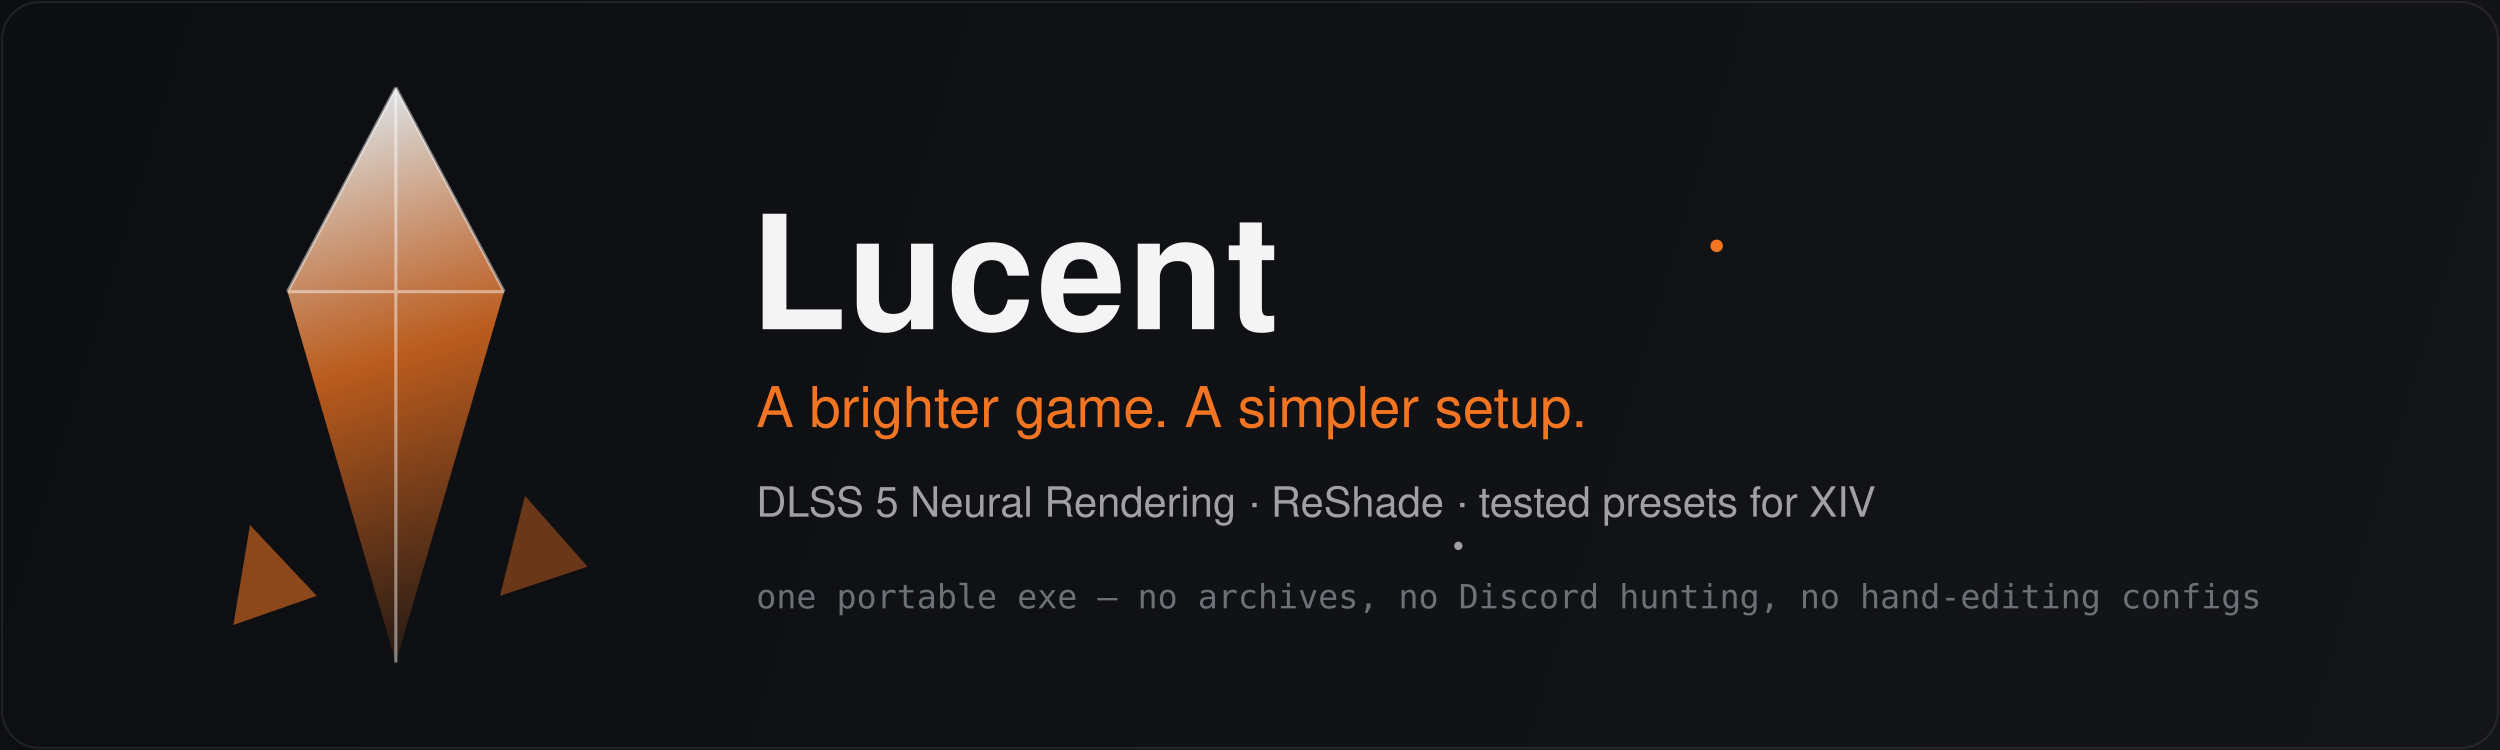
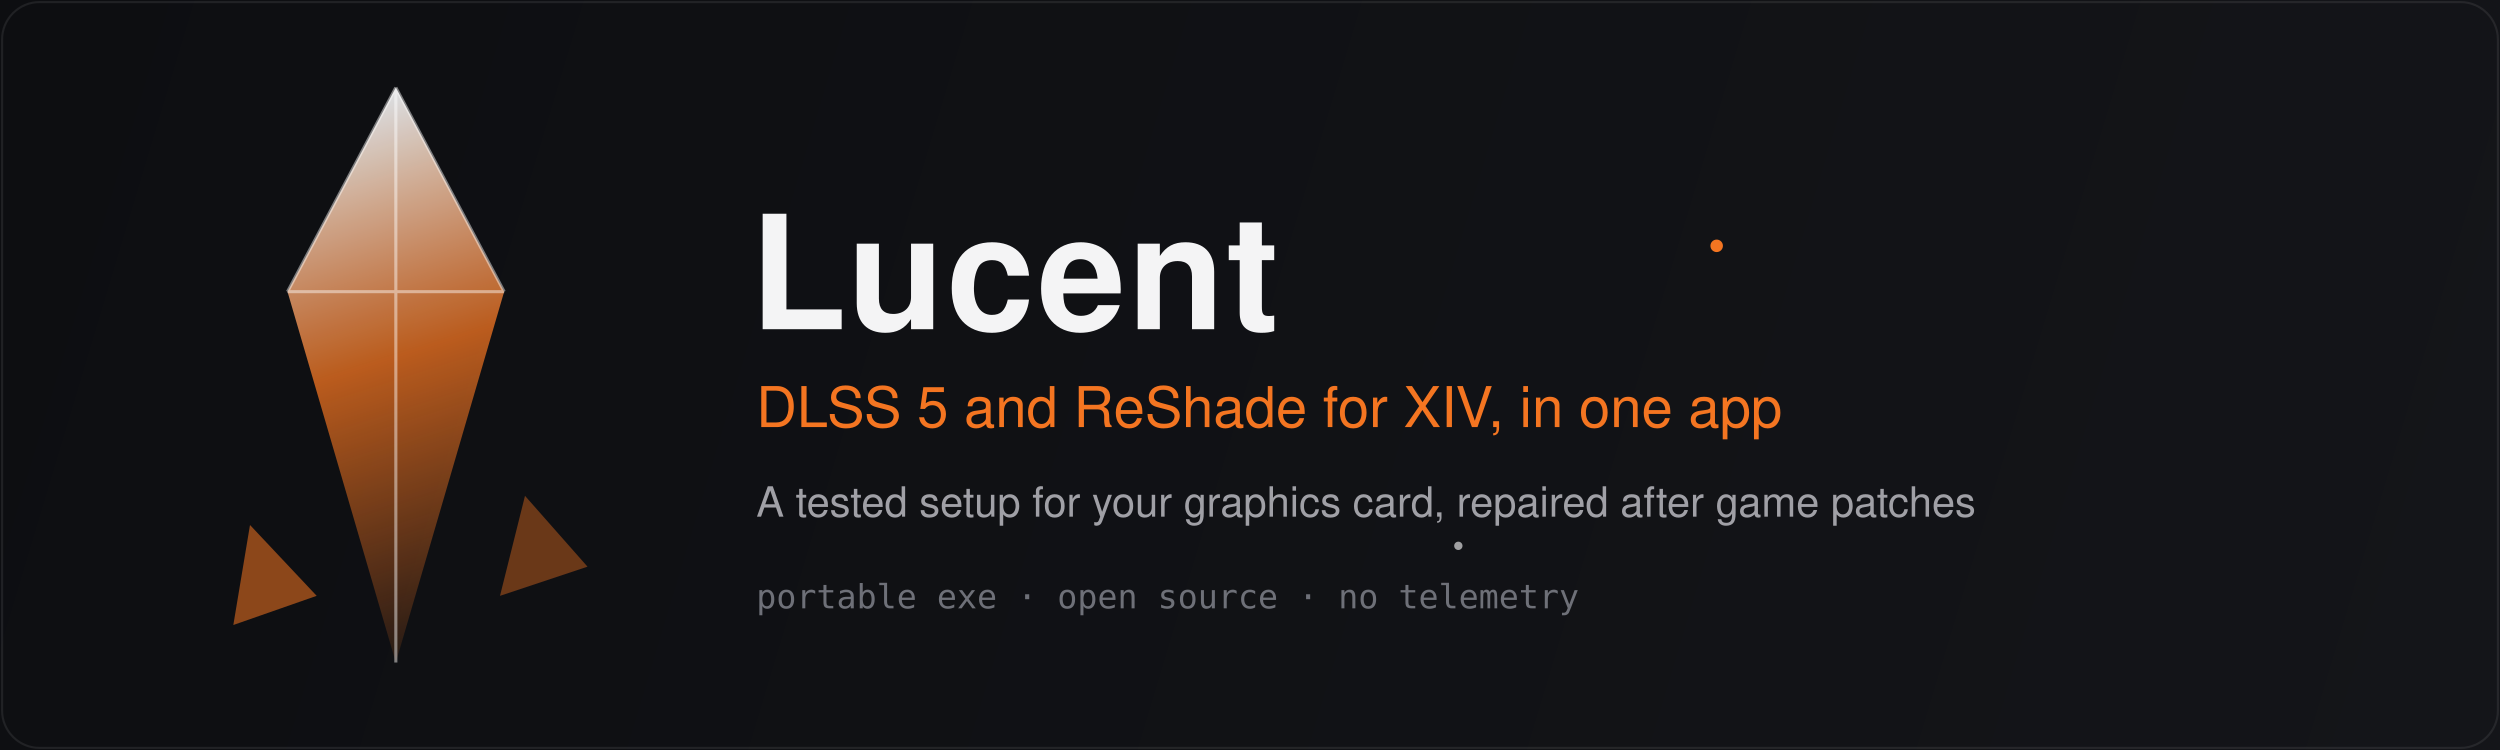
<svg xmlns="http://www.w3.org/2000/svg" viewBox="0 0 1200 360" role="img" aria-label="Lucent — DLSS 5 and ReShade for XIV, in one app">
  <defs>
    <linearGradient id="bg" x1="0" y1="0" x2="1200" y2="360" gradientUnits="userSpaceOnUse">
      <stop stop-color="#0d0e11" />
      <stop offset="1" stop-color="#141519" />
    </linearGradient>
    <linearGradient id="glass" x1="150" y1="60" x2="230" y2="310" gradientUnits="userSpaceOnUse">
      <stop stop-color="#ffffff" stop-opacity=".85" />
      <stop offset=".45" stop-color="#f47521" stop-opacity=".75" />
      <stop offset="1" stop-color="#f47521" stop-opacity=".08" />
    </linearGradient>
  </defs>
  <rect width="1200" height="360" fill="url(#bg)" />
  <rect x="1" y="1" width="1198" height="358" rx="18" fill="none" stroke="#ffffff" stroke-opacity=".08" />
  <polygon points="190,42 242,140 190,318 138,140" fill="url(#glass)" />
  <path d="M190 42 L190 318 M138 140 L242 140 M190 42 L138 140 M190 42 L242 140" stroke="#ffffff" stroke-opacity=".45" stroke-width="1.5" fill="none" />
  <polygon points="120,252 152,286 112,300" fill="#f47521" fill-opacity=".55" />
  <polygon points="252,238 282,272 240,286" fill="#f47521" fill-opacity=".4" />
  <circle cx="824" cy="118" r="3" fill="#f47521" />
  <circle cx="700" cy="262" r="2" fill="#ffffff" fill-opacity=".6" />
  <text x="360" y="158" font-family="Segoe UI, Helvetica, Arial, sans-serif" font-size="76" font-weight="600" fill="#f4f4f5" letter-spacing="1">Lucent</text>
-   <text x="363" y="205" font-family="Segoe UI, Helvetica, Arial, sans-serif" font-size="27" fill="#f47521">A brighter game. A simpler setup.</text>
-   <text x="363" y="248" font-family="Segoe UI, Helvetica, Arial, sans-serif" font-size="20" fill="#a0a0a6">DLSS 5 Neural Rendering · ReShade · tested presets for XIV</text>
-   <text x="363" y="292" font-family="Consolas, monospace" font-size="16" fill="#6e7078">one portable exe — no archives, no Discord hunting, no hand-editing configs</text>
+   <text x="363" y="205" font-family="Segoe UI, Helvetica, Arial, sans-serif" font-size="27" fill="#f47521">DLSS 5 and ReShade for XIV, in one app</text>
+   <text x="363" y="248" font-family="Segoe UI, Helvetica, Arial, sans-serif" font-size="20" fill="#a0a0a6">A tested setup for your graphics card, repaired after game patches</text>
+   <text x="363" y="292" font-family="Consolas, monospace" font-size="16" fill="#6e7078">portable exe · open source · no telemetry</text>
</svg>
